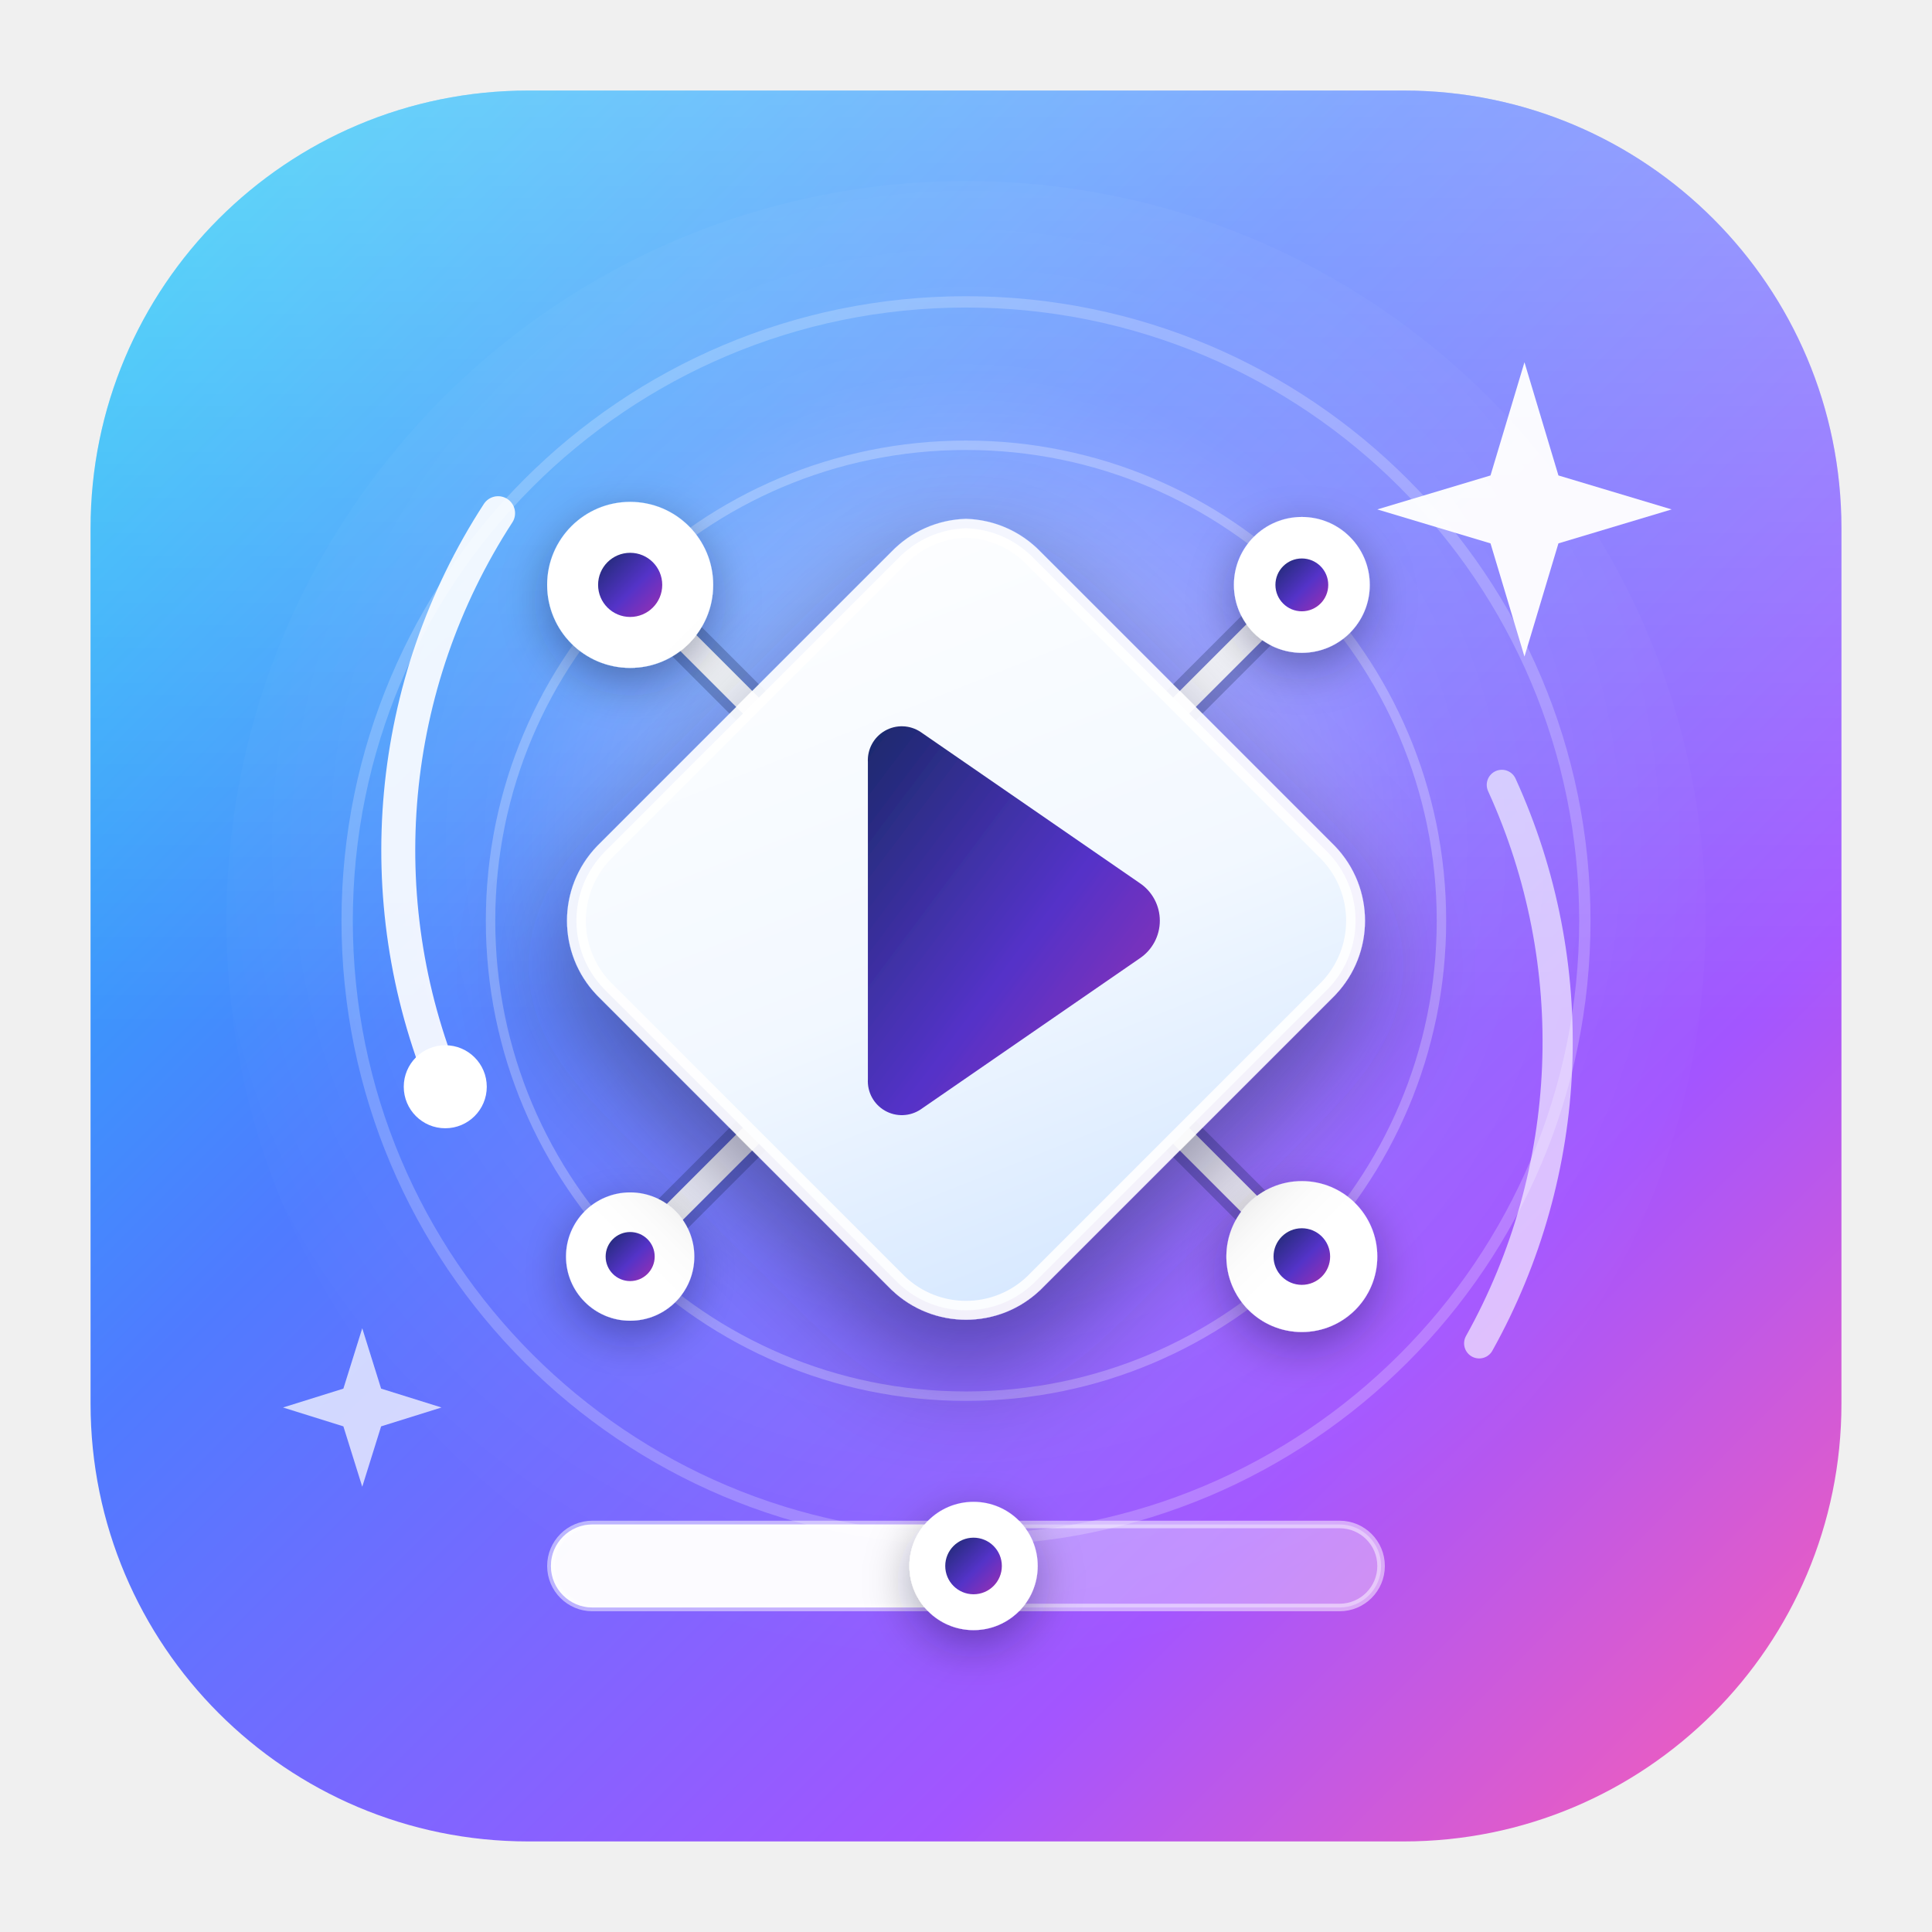
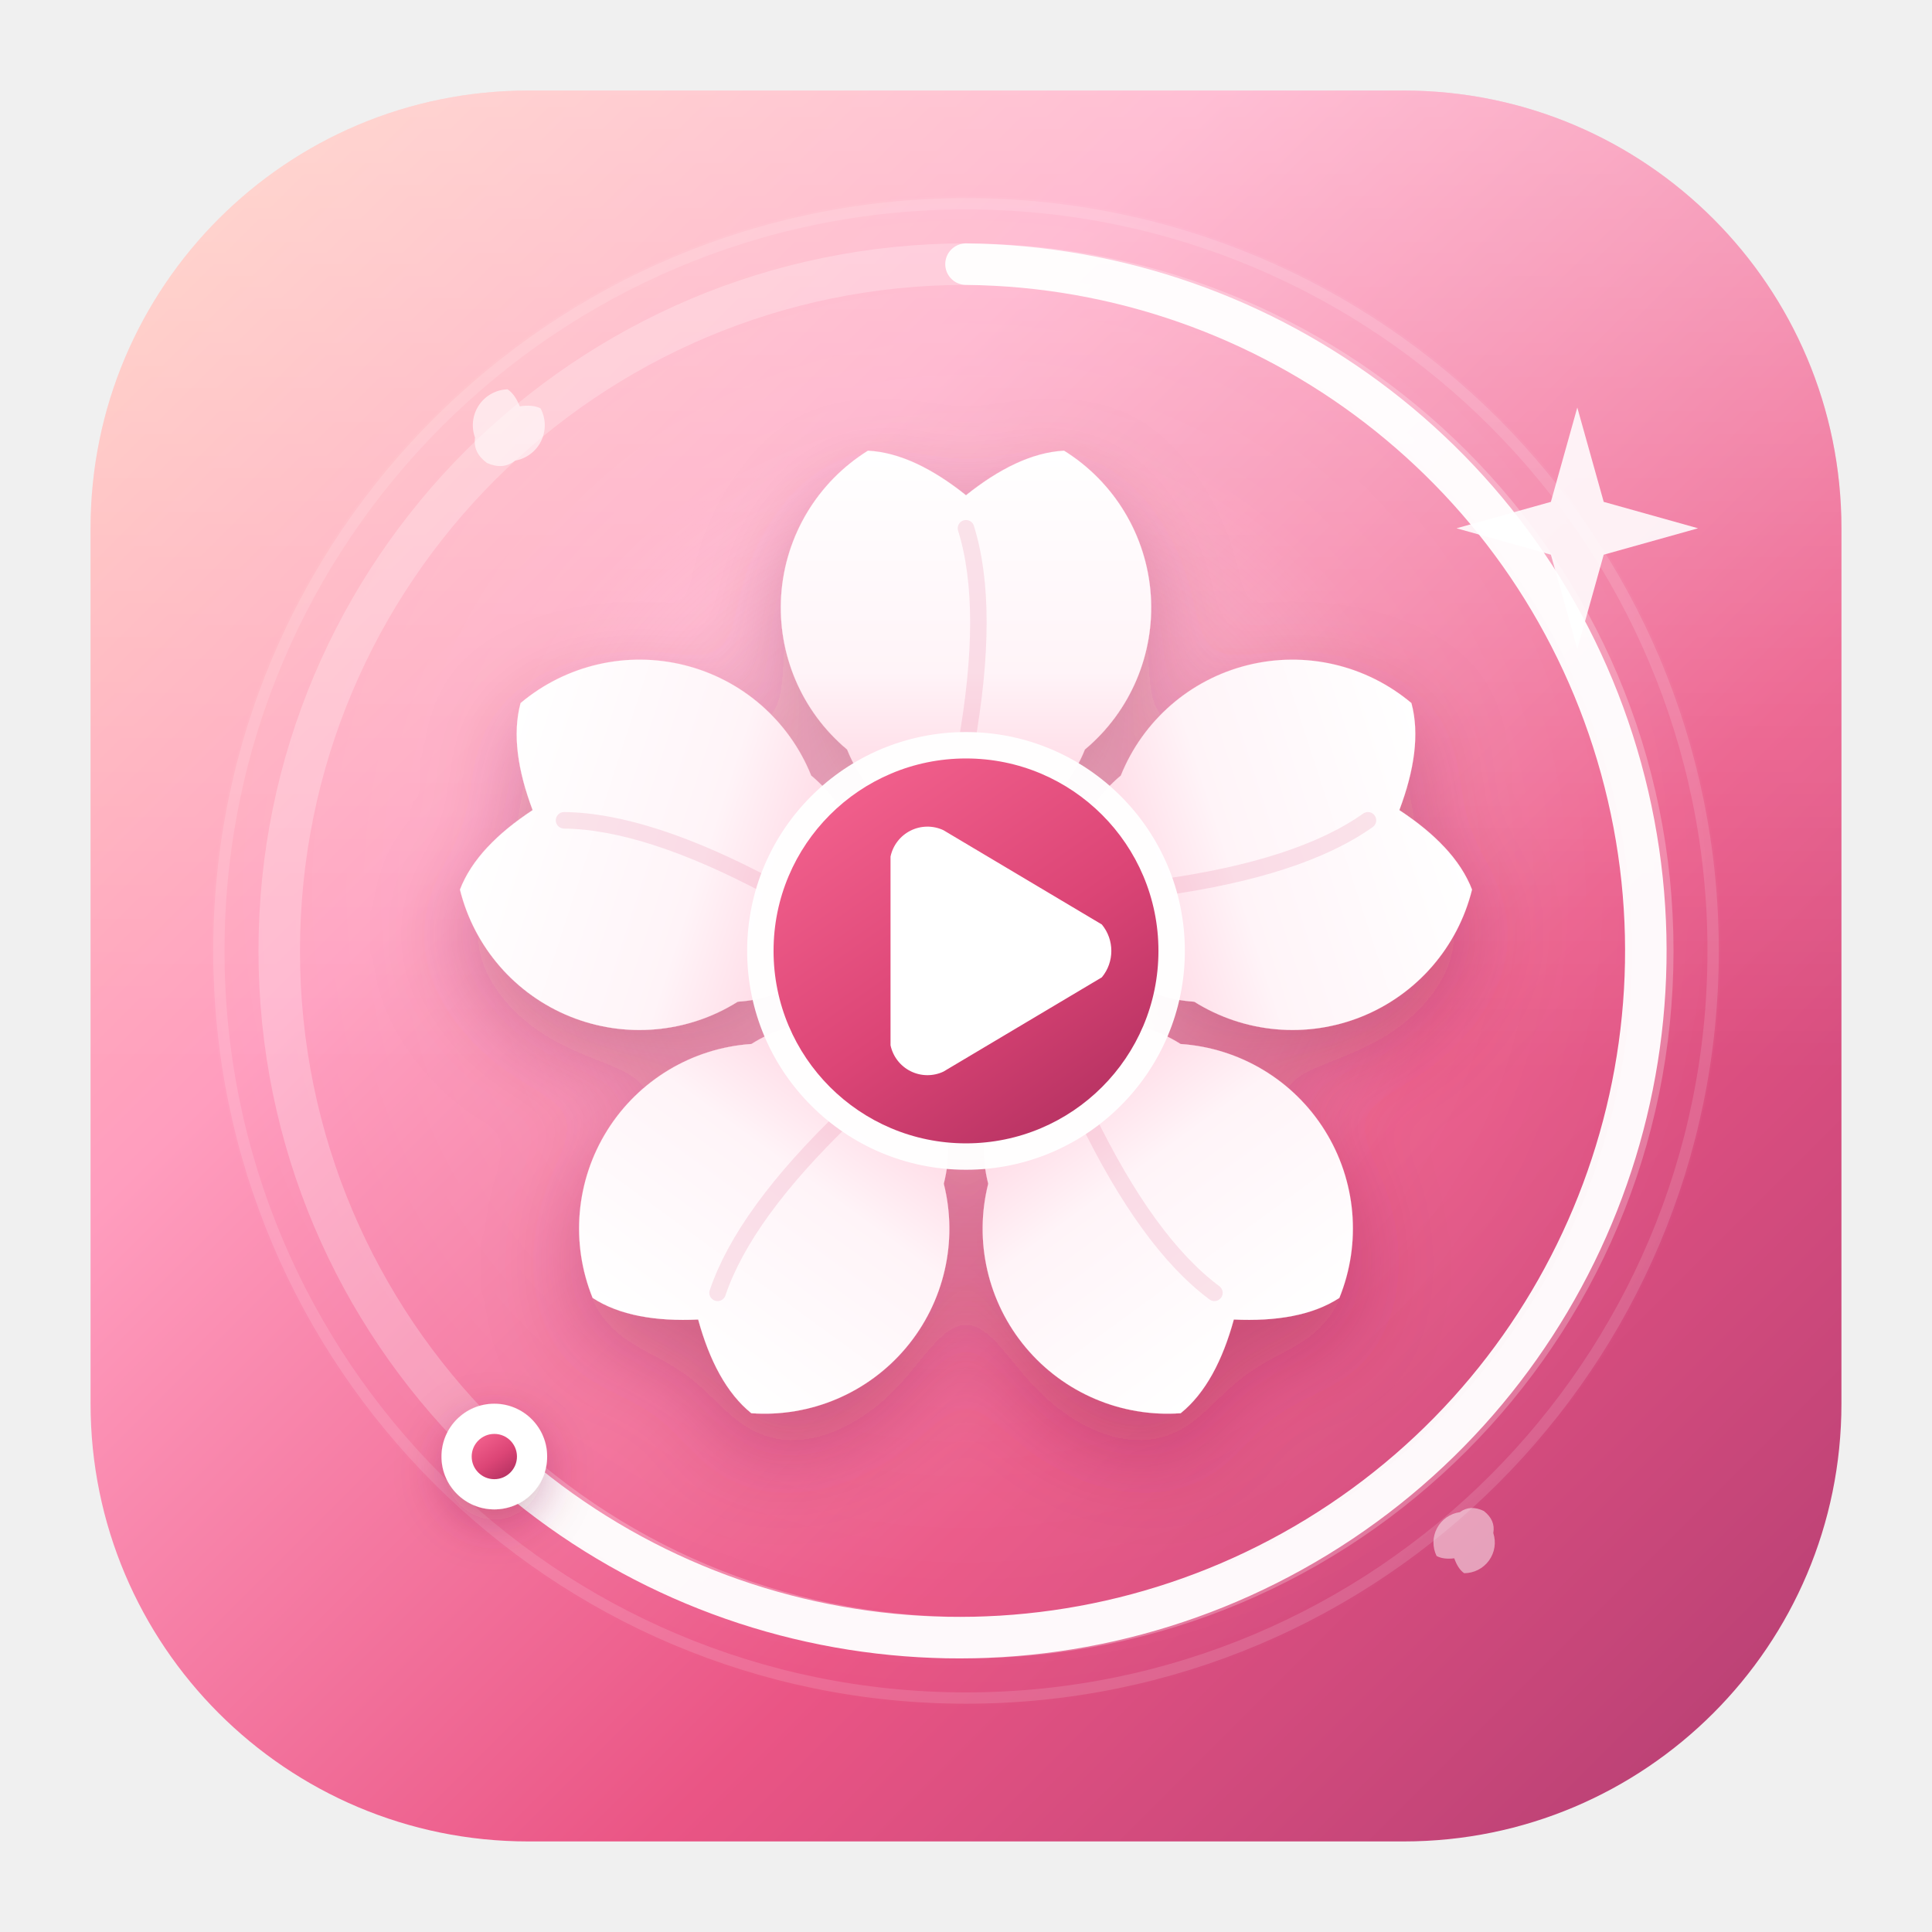
<svg xmlns="http://www.w3.org/2000/svg" width="512" height="512" viewBox="0 0 512 512" role="img" aria-label="Bangumi Nexus">
  <defs>
    <linearGradient id="bnBase" x1="0" y1="0" x2="1" y2="1">
-       <stop offset="0" stop-color="#12cdf5" />
-       <stop offset=".38" stop-color="#4f7bff" />
-       <stop offset=".74" stop-color="#a355ff" />
-       <stop offset="1" stop-color="#ff5fb0" />
+       <stop offset="0" stop-color="#ffc9b6" />
+       <stop offset=".32" stop-color="#ff9dbe" />
+       <stop offset=".66" stop-color="#ea5585" />
+       <stop offset="1" stop-color="#b13d72" />
    </linearGradient>
    <linearGradient id="bnSheen" x1="0" y1="0" x2="0" y2="1">
-       <stop offset="0" stop-color="#ffffff" stop-opacity=".32" />
-       <stop offset=".54" stop-color="#ffffff" stop-opacity="0" />
+       <stop offset="0" stop-color="#ffffff" stop-opacity=".34" />
+       <stop offset=".56" stop-color="#ffffff" stop-opacity="0" />
    </linearGradient>
-     <radialGradient id="bnGlow" cx=".5" cy=".45" r=".55">
-       <stop offset="0" stop-color="#ffffff" stop-opacity=".5" />
-       <stop offset=".58" stop-color="#ffffff" stop-opacity=".07" />
+     <radialGradient id="bnGlow" cx=".5" cy=".46" r=".56">
+       <stop offset="0" stop-color="#fff4f7" stop-opacity=".5" />
+       <stop offset=".58" stop-color="#ffffff" stop-opacity=".08" />
      <stop offset="1" stop-color="#ffffff" stop-opacity="0" />
    </radialGradient>
-     <linearGradient id="bnCore" x1=".1" y1="0" x2=".5" y2="1">
+     <linearGradient id="bnPetal" x1=".5" y1="0" x2=".5" y2="1">
      <stop offset="0" stop-color="#ffffff" />
-       <stop offset=".62" stop-color="#f2f8ff" />
-       <stop offset="1" stop-color="#d8e9ff" />
+       <stop offset=".58" stop-color="#fff4f8" />
+       <stop offset="1" stop-color="#ffcedd" />
    </linearGradient>
-     <linearGradient id="bnPlay" x1="0" y1="0" x2="1" y2="1">
-       <stop offset="0" stop-color="#1b2a6b" />
-       <stop offset=".55" stop-color="#5433c8" />
-       <stop offset="1" stop-color="#a02fb0" />
+     <linearGradient id="bnCore" x1=".15" y1="0" x2=".85" y2="1">
+       <stop offset="0" stop-color="#f4638f" />
+       <stop offset=".55" stop-color="#dc4576" />
+       <stop offset="1" stop-color="#b23060" />
    </linearGradient>
    <filter id="bnDrop" x="-40%" y="-40%" width="180%" height="180%">
-       <feDropShadow dx="0" dy="12" stdDeviation="14" flood-color="#0a0f2c" flood-opacity=".42" />
+       <feDropShadow dx="0" dy="10" stdDeviation="12" flood-color="#7d2145" flood-opacity=".3" />
    </filter>
    <filter id="bnSoft" x="-60%" y="-60%" width="220%" height="220%">
-       <feDropShadow dx="0" dy="4" stdDeviation="6" flood-color="#0a0f2c" flood-opacity=".34" />
+       <feDropShadow dx="0" dy="4" stdDeviation="6" flood-color="#7d2145" flood-opacity=".32" />
    </filter>
  </defs>
  <rect x="24" y="24" width="464" height="464" rx="116" fill="url(#bnBase)" />
  <rect x="24" y="24" width="464" height="464" rx="116" fill="url(#bnSheen)" />
-   <circle cx="256" cy="244" r="196" fill="url(#bnGlow)" />
+   <circle cx="256" cy="252" r="200" fill="url(#bnGlow)" />
  <g fill="none" stroke="#ffffff" stroke-linecap="round">
-     <circle cx="256" cy="244" r="164" stroke-opacity=".22" stroke-width="3" />
-     <circle cx="256" cy="244" r="126" stroke-opacity=".26" stroke-width="2.5" />
-     <path d="M132 136 A164 164 0 0 0 118 288" stroke-opacity=".9" stroke-width="9" />
-     <path d="M392 356 A164 164 0 0 0 398 208" stroke-opacity=".62" stroke-width="8" />
+     <circle cx="256" cy="252" r="198" stroke-opacity=".13" stroke-width="3" />
+     <circle cx="256" cy="252" r="182" stroke-opacity=".24" stroke-width="11" />
+     <path d="M 256 70 A 182 182 0 1 1 131 386" stroke-opacity=".95" stroke-width="11" />
  </g>
-   <circle cx="118" cy="288" r="11" fill="#ffffff" />
-   <g stroke-linecap="round" fill="none">
-     <g stroke="#132049" stroke-opacity=".26" stroke-width="11">
-       <path d="M256 244 L167 155" />
-       <path d="M256 244 L345 155" />
-       <path d="M256 244 L167 333" />
-       <path d="M256 244 L345 333" />
+   <g filter="url(#bnSoft)">
+     <circle cx="131" cy="386" r="14" fill="#ffffff" />
+   </g>
+   <circle cx="131" cy="386" r="6" fill="url(#bnCore)" />
+   <g fill="#ffffff">
+     <g transform="translate(126 128) scale(.17) rotate(30)" fill-opacity=".6">
+       <path d="M 0 -36 C 18 -38 30 -46 36 -61 A 56 56 0 0 0 29.7 -151.5 C 20 -151 10 -146 0 -138 C -10 -146 -20 -151 -29.7 -151.5 A 56 56 0 0 0 -36 -61 C -30 -46 -18 -38 0 -36 Z" />
    </g>
-     <g stroke="#ffffff" stroke-opacity=".92" stroke-width="6">
-       <path d="M256 244 L167 155" />
-       <path d="M256 244 L345 155" />
-       <path d="M256 244 L167 333" />
-       <path d="M256 244 L345 333" />
+     <g transform="translate(396 396) scale(.145) rotate(-148)" fill-opacity=".48">
+       <path d="M 0 -36 C 18 -38 30 -46 36 -61 A 56 56 0 0 0 29.7 -151.5 C 20 -151 10 -146 0 -138 C -10 -146 -20 -151 -29.7 -151.5 A 56 56 0 0 0 -36 -61 C -30 -46 -18 -38 0 -36 Z" />
    </g>
  </g>
-   <g filter="url(#bnSoft)">
-     <g fill="#ffffff">
-       <circle cx="167" cy="155" r="22" />
-       <circle cx="345" cy="155" r="18" />
-       <circle cx="167" cy="333" r="17" />
-       <circle cx="345" cy="333" r="20" />
+   <g filter="url(#bnDrop)">
+     <g transform="translate(256 252) scale(.875)">
+       <g transform="rotate(0)">
+         <path d="M 0 -36 C 18 -38 30 -46 36 -61 A 56 56 0 0 0 29.7 -151.5 C 20 -151 10 -146 0 -138 C -10 -146 -20 -151 -29.7 -151.5 A 56 56 0 0 0 -36 -61 C -30 -46 -18 -38 0 -36 Z" fill="url(#bnPetal)" />
+         <path d="M 0 -62 C 5 -90 5 -112 0 -128" fill="none" stroke="#e0547f" stroke-opacity=".15" stroke-width="5" stroke-linecap="round" />
+       </g>
+       <g transform="rotate(72)">
+         <path d="M 0 -36 C 18 -38 30 -46 36 -61 A 56 56 0 0 0 29.7 -151.5 C 20 -151 10 -146 0 -138 C -10 -146 -20 -151 -29.7 -151.5 A 56 56 0 0 0 -36 -61 C -30 -46 -18 -38 0 -36 Z" fill="url(#bnPetal)" />
+         <path d="M 0 -62 C 5 -90 5 -112 0 -128" fill="none" stroke="#e0547f" stroke-opacity=".15" stroke-width="5" stroke-linecap="round" />
+       </g>
+       <g transform="rotate(144)">
+         <path d="M 0 -36 C 18 -38 30 -46 36 -61 A 56 56 0 0 0 29.7 -151.5 C 20 -151 10 -146 0 -138 C -10 -146 -20 -151 -29.7 -151.5 A 56 56 0 0 0 -36 -61 C -30 -46 -18 -38 0 -36 Z" fill="url(#bnPetal)" />
+         <path d="M 0 -62 C 5 -90 5 -112 0 -128" fill="none" stroke="#e0547f" stroke-opacity=".15" stroke-width="5" stroke-linecap="round" />
+       </g>
+       <g transform="rotate(216)">
+         <path d="M 0 -36 C 18 -38 30 -46 36 -61 A 56 56 0 0 0 29.7 -151.5 C 20 -151 10 -146 0 -138 C -10 -146 -20 -151 -29.7 -151.5 A 56 56 0 0 0 -36 -61 C -30 -46 -18 -38 0 -36 Z" fill="url(#bnPetal)" />
+         <path d="M 0 -62 C 5 -90 5 -112 0 -128" fill="none" stroke="#e0547f" stroke-opacity=".15" stroke-width="5" stroke-linecap="round" />
+       </g>
+       <g transform="rotate(288)">
+         <path d="M 0 -36 C 18 -38 30 -46 36 -61 A 56 56 0 0 0 29.7 -151.5 C 20 -151 10 -146 0 -138 C -10 -146 -20 -151 -29.7 -151.5 A 56 56 0 0 0 -36 -61 C -30 -46 -18 -38 0 -36 Z" fill="url(#bnPetal)" />
+         <path d="M 0 -62 C 5 -90 5 -112 0 -128" fill="none" stroke="#e0547f" stroke-opacity=".15" stroke-width="5" stroke-linecap="round" />
+       </g>
    </g>
  </g>
-   <g fill="url(#bnPlay)">
-     <circle cx="167" cy="155" r="8.5" />
-     <circle cx="345" cy="155" r="7" />
-     <circle cx="167" cy="333" r="6.5" />
-     <circle cx="345" cy="333" r="7.5" />
-   </g>
-   <g filter="url(#bnDrop)">
-     <path d="M256 140 A26 26 0 0 1 274 148 L352 226 A26 26 0 0 1 352 262 L274 340              A26 26 0 0 1 238 340 L160 262 A26 26 0 0 1 160 226 L238 148              A26 26 0 0 1 256 140 Z" fill="url(#bnCore)" />
-     <path d="M256 140 A26 26 0 0 1 274 148 L352 226 A26 26 0 0 1 352 262 L274 340              A26 26 0 0 1 238 340 L160 262 A26 26 0 0 1 160 226 L238 148              A26 26 0 0 1 256 140 Z" fill="none" stroke="#ffffff" stroke-opacity=".9" stroke-width="5" />
-     <path d="M230 202 A9 9 0 0 1 244 194 L302 234 A12 12 0 0 1 302 254 L244 294              A9 9 0 0 1 230 286 Z" fill="url(#bnPlay)" />
-   </g>
-   <g>
-     <rect x="146" y="404" width="220" height="22" rx="11" fill="#ffffff" fill-opacity=".34" />
-     <rect x="146" y="404" width="220" height="22" rx="11" fill="none" stroke="#ffffff" stroke-opacity=".5" stroke-width="2" />
-     <rect x="146" y="404" width="112" height="22" rx="11" fill="#ffffff" fill-opacity=".96" />
-     <g filter="url(#bnSoft)">
-       <circle cx="258" cy="415" r="17" fill="#ffffff" />
-     </g>
-     <circle cx="258" cy="415" r="7.5" fill="url(#bnPlay)" />
-   </g>
-   <path d="M404 96 L413 126 L443 135 L413 144 L404 174 L395 144 L365 135 L395 126 Z" fill="#ffffff" fill-opacity=".96" />
-   <path d="M96 352 L101 368 L117 373 L101 378 L96 394 L91 378 L75 373 L91 368 Z" fill="#ffffff" fill-opacity=".72" />
+   <circle cx="256" cy="252" r="58" fill="#ffffff" fill-opacity=".97" />
+   <circle cx="256" cy="252" r="51" fill="url(#bnCore)" />
+   <path d="M 236 227 A 10 10 0 0 1 250 220 L 292 245 A 11 11 0 0 1 292 259            L 250 284 A 10 10 0 0 1 236 277 Z" fill="#ffffff" />
+   <path d="M 418 108 L 425 133 L 450 140 L 425 147 L 418 172 L 411 147 L 386 140 L 411 133 Z" fill="#ffffff" fill-opacity=".88" />
</svg>
